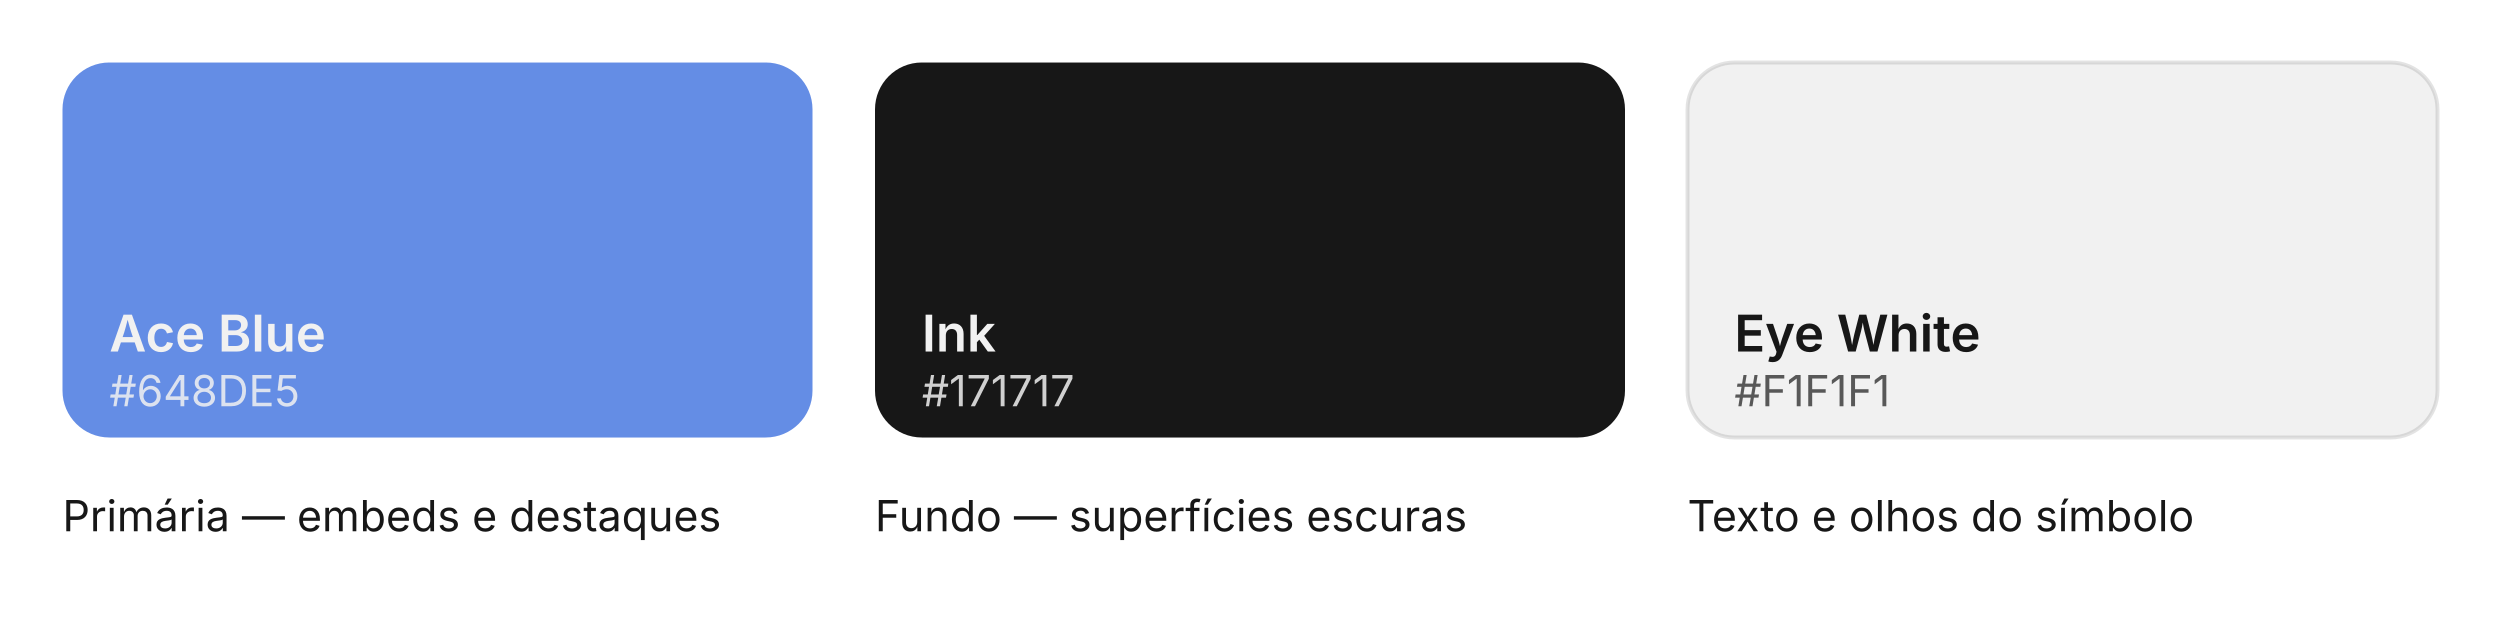
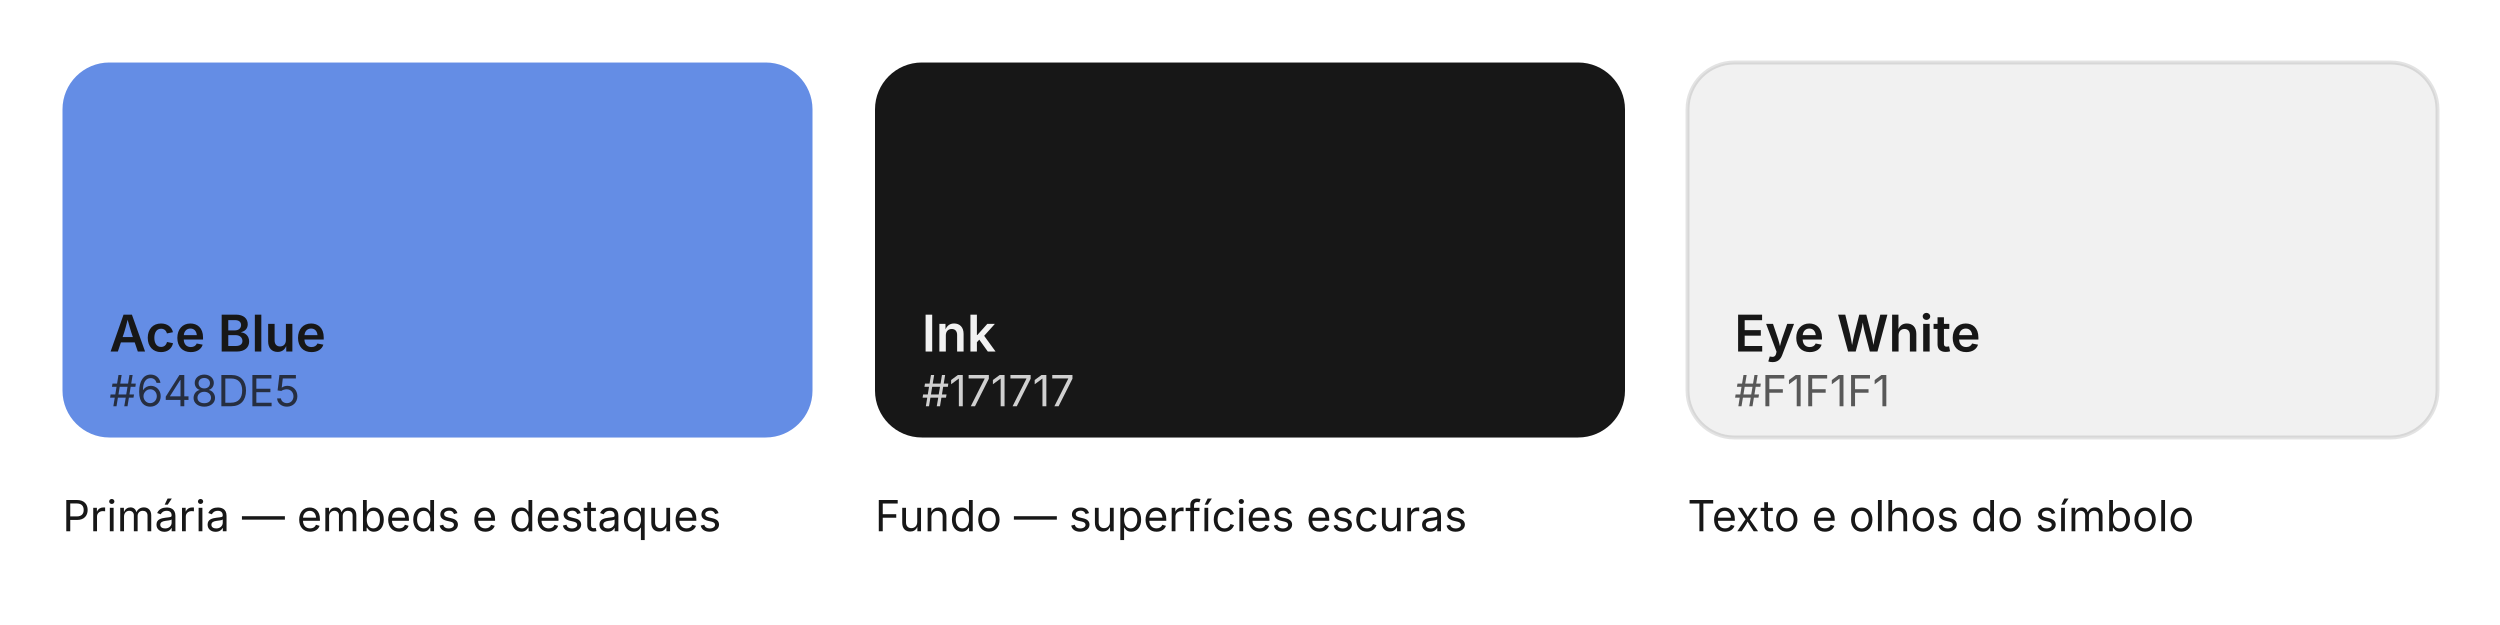
<svg xmlns="http://www.w3.org/2000/svg" viewBox="0 0 640 160" role="img" aria-label="Paleta do Ace" font-family="Geist, Inter, system-ui, sans-serif">
  <rect width="640" height="160" fill="#FFFFFF" />
  <g>
    <rect x="16" y="16" width="192" height="96" rx="12" fill="#648DE5" />
-     <text x="28" y="90" font-size="13" font-weight="600" fill="#F1F1F1">Ace Blue</text>
-     <text x="28" y="104" font-size="11" fill="#F1F1F1" opacity="0.85">#648DE5</text>
+     <text x="28" y="90" font-size="13" font-weight="600" fill="#171717">Ace Blue</text>
+     <text x="28" y="104" font-size="11" fill="#171717" opacity="0.8">#648DE5</text>
    <text x="16" y="136" font-size="11" fill="#171717">Primária — embeds e destaques</text>
  </g>
  <g>
    <rect x="224" y="16" width="192" height="96" rx="12" fill="#171717" />
    <text x="236" y="90" font-size="13" font-weight="600" fill="#F1F1F1">Ink</text>
    <text x="236" y="104" font-size="11" fill="#F1F1F1" opacity="0.85">#171717</text>
    <text x="224" y="136" font-size="11" fill="#171717">Fundo — superfícies escuras</text>
  </g>
  <g>
    <rect x="432" y="16" width="192" height="96" rx="12" fill="#F1F1F1" stroke="#171717" stroke-opacity="0.12" />
    <text x="444" y="90" font-size="13" font-weight="600" fill="#171717">Eye White</text>
    <text x="444" y="104" font-size="11" fill="#171717" opacity="0.7">#F1F1F1</text>
    <text x="432" y="136" font-size="11" fill="#171717">Texto e olhos do símbolo</text>
  </g>
</svg>
